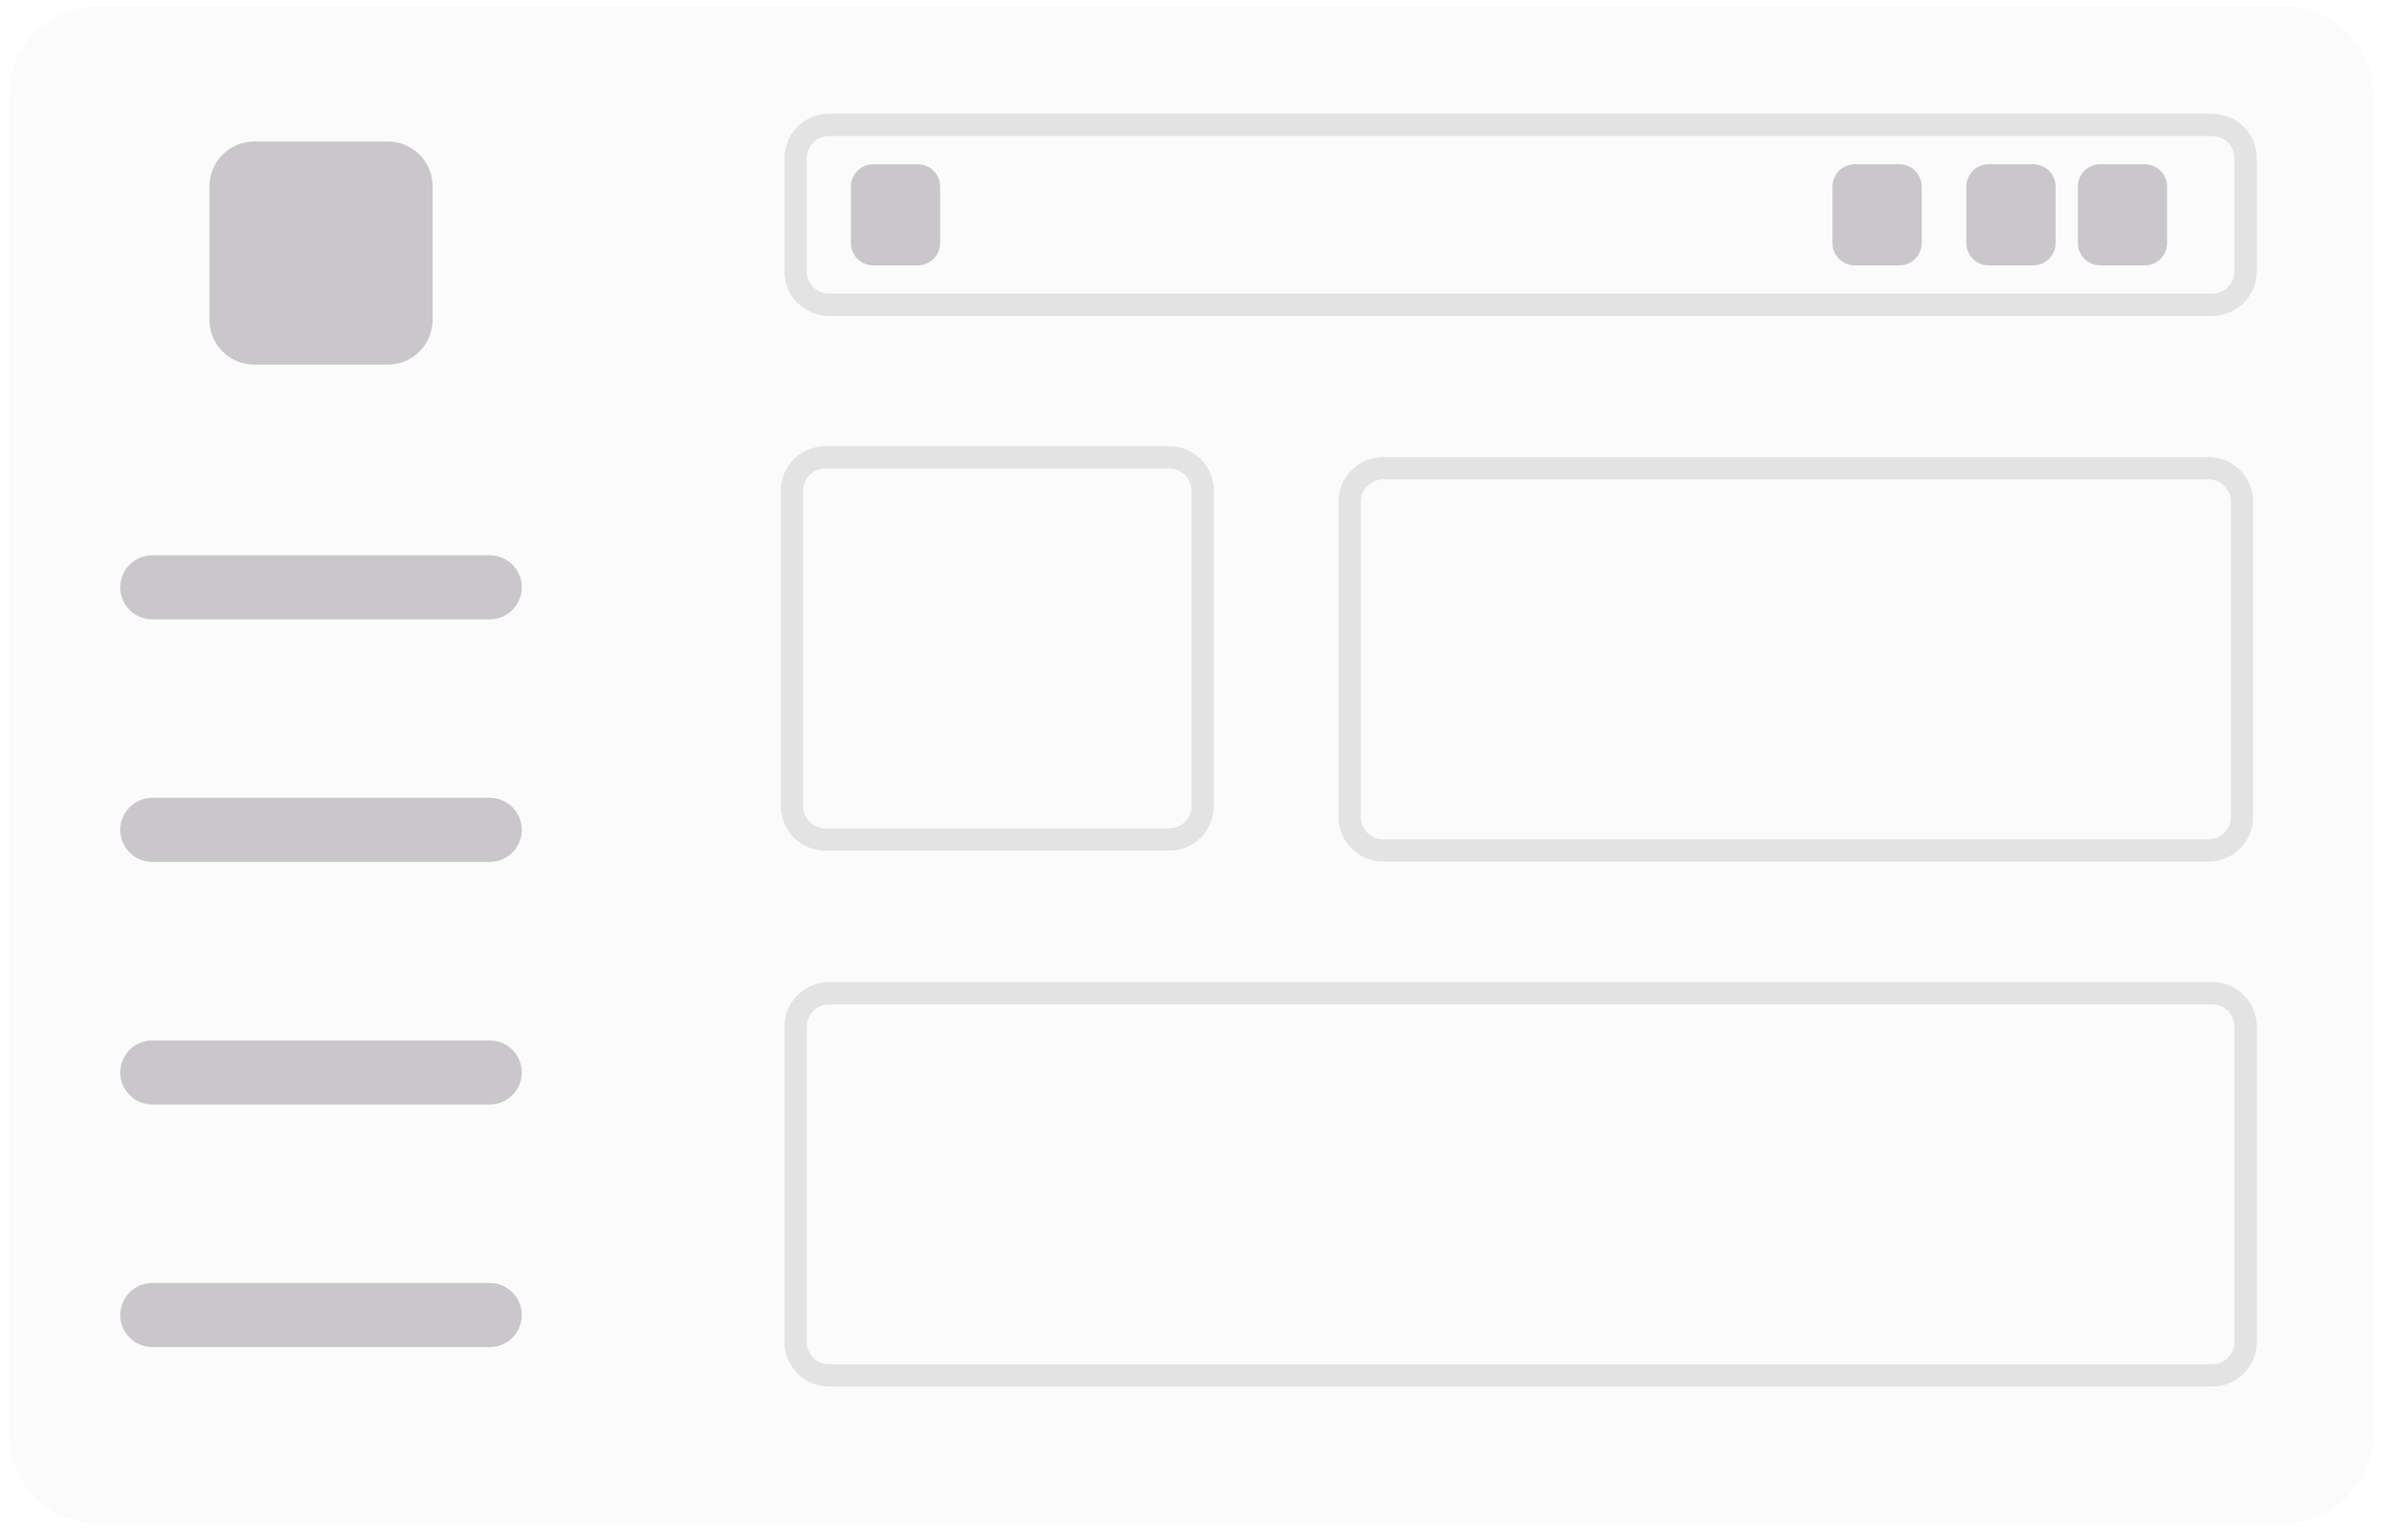
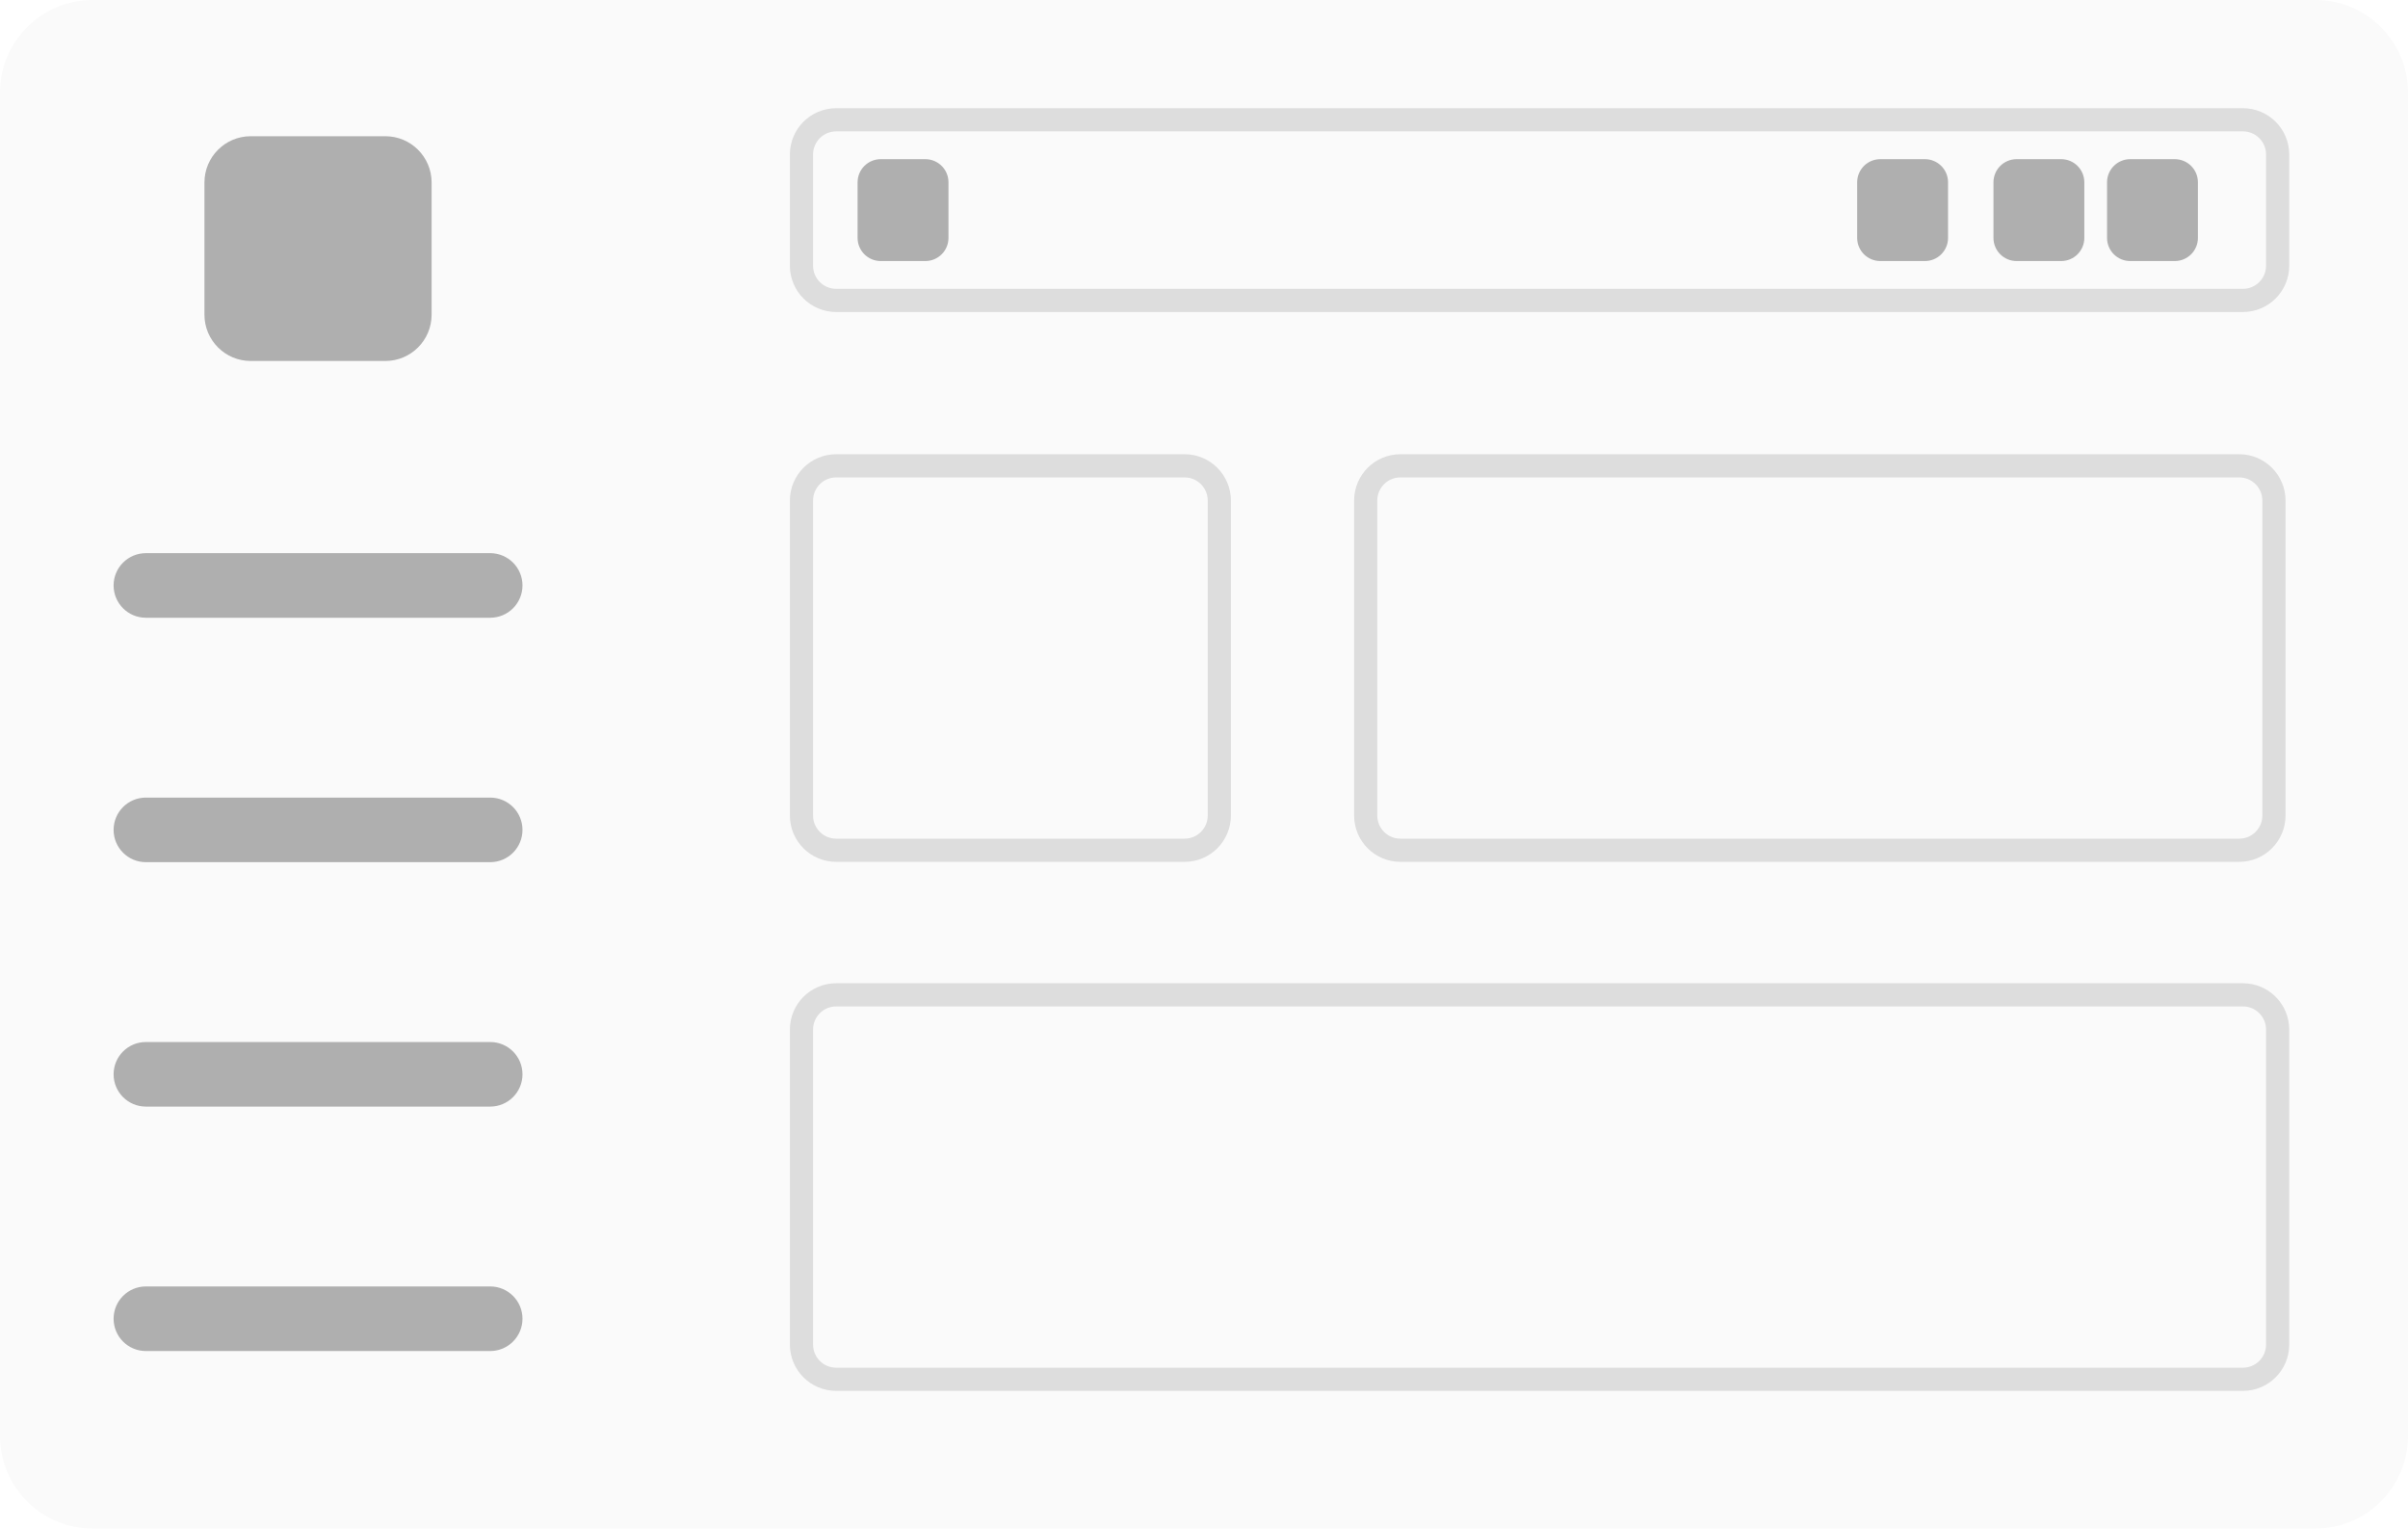
- <svg xmlns="http://www.w3.org/2000/svg" width="107" height="69" viewBox="0 0 107 69" fill="none">
-   <rect x="0.391" y="0.284" width="106" height="68" rx="4" fill="#3A3541" fill-opacity="0.02" />
-   <rect x="5.391" y="24.892" width="18" height="2.874" rx="1.437" fill="#3A3541" fill-opacity="0.26" />
-   <rect x="9.391" y="6.344" width="10" height="10" rx="2" fill="#3A3541" fill-opacity="0.26" />
-   <rect x="5.391" y="35.766" width="18" height="2.874" rx="1.437" fill="#3A3541" fill-opacity="0.26" />
-   <rect x="5.391" y="46.64" width="18" height="2.874" rx="1.437" fill="#3A3541" fill-opacity="0.26" />
-   <rect x="5.391" y="57.514" width="18" height="2.874" rx="1.437" fill="#3A3541" fill-opacity="0.26" />
-   <rect x="35.662" y="5.598" width="65" height="8.067" rx="1.5" stroke="#3A3541" stroke-opacity="0.12" />
-   <rect x="38.143" y="7.364" width="4" height="4.533" rx="1" fill="#3A3541" fill-opacity="0.26" />
-   <rect x="82.143" y="7.364" width="4" height="4.533" rx="1" fill="#3A3541" fill-opacity="0.26" />
-   <rect x="88.143" y="7.364" width="4" height="4.533" rx="1" fill="#3A3541" fill-opacity="0.26" />
-   <rect x="93.143" y="7.364" width="4" height="4.533" rx="1" fill="#3A3541" fill-opacity="0.26" />
-   <rect x="60.5" y="20.992" width="40" height="17.133" rx="1.5" stroke="#3A3541" stroke-opacity="0.12" />
-   <rect x="35.5" y="20.5" width="18.412" height="17.133" rx="1.5" stroke="#3A3541" stroke-opacity="0.12" />
-   <rect x="35.662" y="44.525" width="65" height="17.133" rx="1.5" stroke="#3A3541" stroke-opacity="0.12" />
+ <svg xmlns="http://www.w3.org/2000/svg" width="104" height="66" viewBox="0 0 104 66" fill="none">
+   <rect width="104" height="66" rx="4" fill="currentColor" fill-opacity="0.02" />
+   <rect x="4.906" y="23.884" width="17.66" height="2.789" rx="1.395" fill="currentColor" fill-opacity="0.3" />
+   <rect x="8.83" y="5.881" width="9.811" height="9.706" rx="2" fill="currentColor" fill-opacity="0.3" />
+   <rect x="4.906" y="34.438" width="17.66" height="2.789" rx="1.395" fill="currentColor" fill-opacity="0.3" />
+   <rect x="4.906" y="44.992" width="17.66" height="2.789" rx="1.395" fill="currentColor" fill-opacity="0.3" />
+   <rect x="4.906" y="55.546" width="17.66" height="2.789" rx="1.395" fill="currentColor" fill-opacity="0.3" />
+   <rect x="34.615" y="5.172" width="63.755" height="7.8" rx="1.5" stroke="currentColor" stroke-opacity="0.12" />
+   <rect x="37.039" y="6.872" width="3.925" height="4.4" rx="1" fill="currentColor" fill-opacity="0.3" />
+   <rect x="80.21" y="6.872" width="3.925" height="4.4" rx="1" fill="currentColor" fill-opacity="0.3" />
+   <rect x="86.096" y="6.872" width="3.925" height="4.4" rx="1" fill="currentColor" fill-opacity="0.3" />
+   <rect x="91.002" y="6.872" width="3.925" height="4.4" rx="1" fill="currentColor" fill-opacity="0.3" />
+   <rect x="58.984" y="20.113" width="39.226" height="16.6" rx="1.5" stroke="currentColor" stroke-opacity="0.12" />
+   <rect x="34.615" y="20.113" width="18.046" height="16.6" rx="1.5" stroke="currentColor" stroke-opacity="0.12" />
+   <rect x="34.615" y="42.955" width="63.755" height="16.6" rx="1.5" stroke="currentColor" stroke-opacity="0.12" />
</svg>
